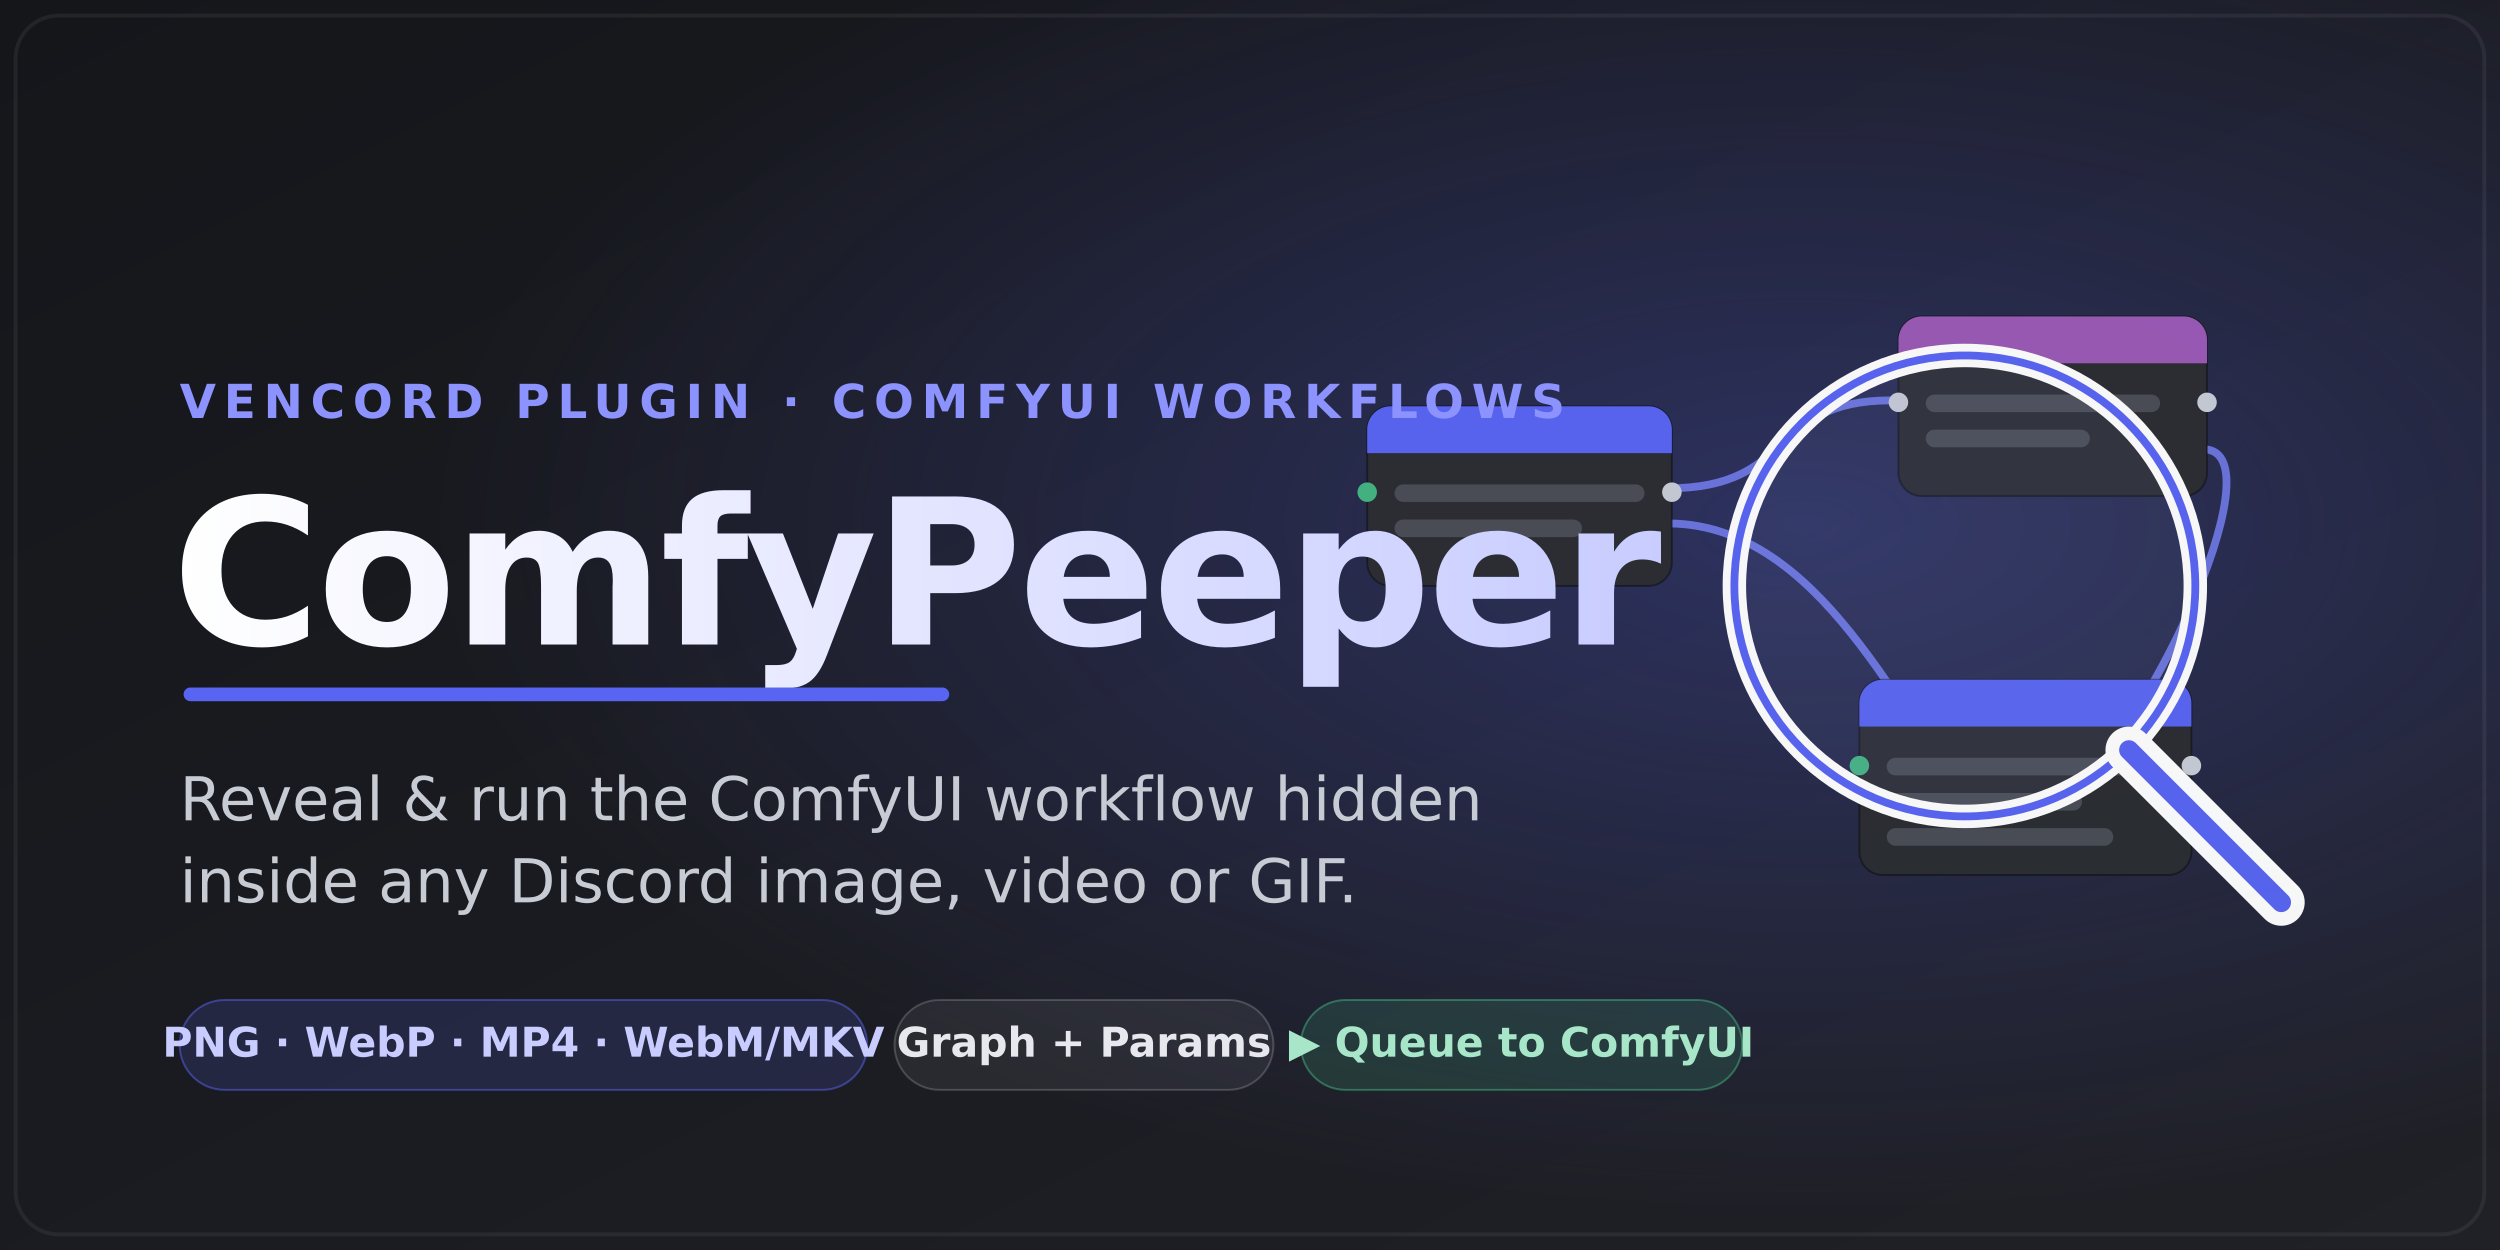
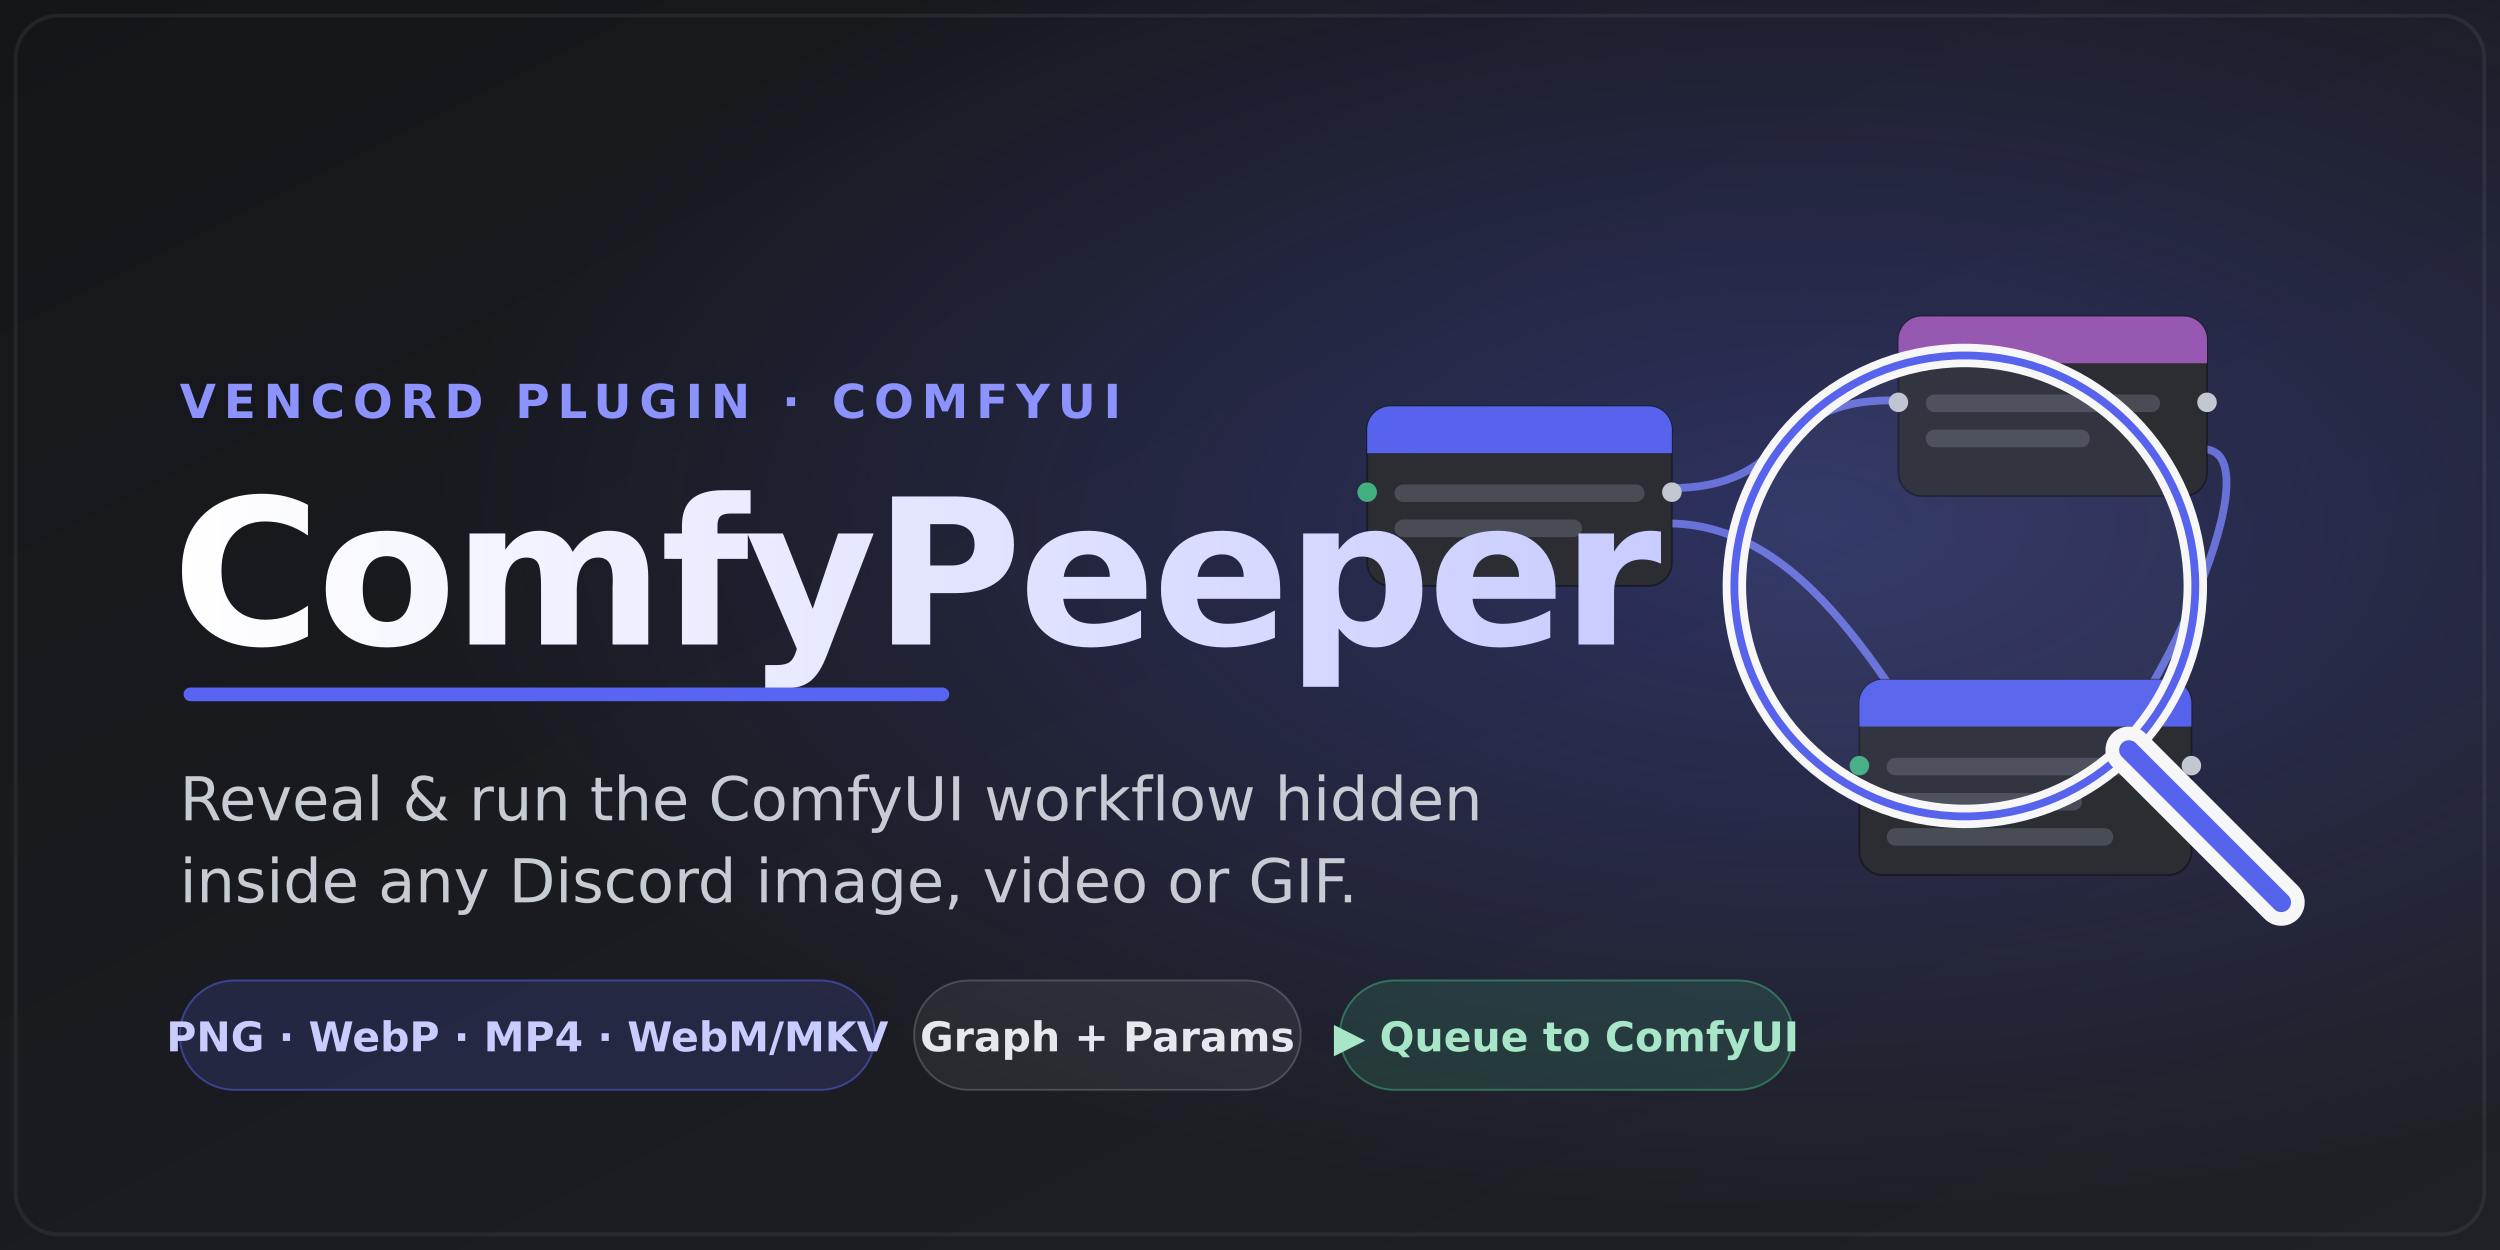
<svg xmlns="http://www.w3.org/2000/svg" width="1280" height="640" viewBox="0 0 1280 640" font-family="'DejaVu Sans','Noto Sans',sans-serif">
  <defs>
    <linearGradient id="bg" x1="0" y1="0" x2="1" y2="1">
      <stop offset="0" stop-color="#15161a" />
      <stop offset="1" stop-color="#202127" />
    </linearGradient>
    <radialGradient id="glow" cx="0.72" cy="0.42" r="0.55">
      <stop offset="0" stop-color="#5865f2" stop-opacity="0.30" />
      <stop offset="1" stop-color="#5865f2" stop-opacity="0" />
    </radialGradient>
    <linearGradient id="title" x1="0" y1="0" x2="1" y2="0">
      <stop offset="0" stop-color="#ffffff" />
      <stop offset="1" stop-color="#c8ccff" />
    </linearGradient>
  </defs>
  <rect width="1280" height="640" fill="url(#bg)" />
  <rect width="1280" height="640" fill="url(#glow)" />
  <rect x="8" y="8" width="1264" height="624" rx="22" fill="none" stroke="#ffffff" stroke-opacity="0.06" stroke-width="2" />
  <g opacity="0.96">
    <g fill="none" stroke="#7c86ff" stroke-width="4" stroke-opacity="0.8">
      <path d="M 854 250 C 920 250 905 205 968 205" />
      <path d="M 854 268 C 940 268 980 392 1004 392" />
      <path d="M 1128 230 C 1170 230 1090 392 1066 392" />
    </g>
    <g>
      <rect x="700" y="208" width="156" height="92" rx="12" fill="#2b2d31" stroke="#000000" stroke-opacity="0.4" />
      <path d="M700 232 v-12 a12 12 0 0 1 12 -12 h132 a12 12 0 0 1 12 12 v12 Z" fill="#5865f2" />
      <rect x="714" y="248" width="128" height="9" rx="4.5" fill="#4a4d55" />
      <rect x="714" y="266" width="96" height="9" rx="4.5" fill="#4a4d55" />
      <circle cx="700" cy="252" r="5" fill="#43b581" />
      <circle cx="856" cy="252" r="5" fill="#c9cdd6" />
    </g>
    <g>
      <rect x="972" y="162" width="158" height="92" rx="12" fill="#2b2d31" stroke="#000000" stroke-opacity="0.4" />
      <path d="M972 186 v-12 a12 12 0 0 1 12 -12 h134 a12 12 0 0 1 12 12 v12 Z" fill="#9b59b6" />
      <rect x="986" y="202" width="120" height="9" rx="4.5" fill="#4a4d55" />
      <rect x="986" y="220" width="84" height="9" rx="4.5" fill="#4a4d55" />
      <circle cx="972" cy="206" r="5" fill="#c9cdd6" />
      <circle cx="1130" cy="206" r="5" fill="#c9cdd6" />
    </g>
    <g>
      <rect x="952" y="348" width="170" height="100" rx="12" fill="#2b2d31" stroke="#000000" stroke-opacity="0.4" />
      <path d="M952 372 v-12 a12 12 0 0 1 12 -12 h146 a12 12 0 0 1 12 12 v12 Z" fill="#5865f2" />
      <rect x="966" y="388" width="132" height="9" rx="4.5" fill="#4a4d55" />
      <rect x="966" y="406" width="100" height="9" rx="4.5" fill="#4a4d55" />
      <rect x="966" y="424" width="116" height="9" rx="4.5" fill="#4a4d55" />
      <circle cx="952" cy="392" r="5" fill="#43b581" />
      <circle cx="1122" cy="392" r="5" fill="#c9cdd6" />
    </g>
    <g>
      <circle cx="1006" cy="300" r="118" fill="#9aa3ff" fill-opacity="0.07" />
      <circle cx="1006" cy="300" r="118" fill="none" stroke="#ffffff" stroke-width="12" />
      <circle cx="1006" cy="300" r="118" fill="none" stroke="#5865f2" stroke-width="4" />
      <line x1="1090" y1="384" x2="1168" y2="462" stroke="#ffffff" stroke-width="24" stroke-linecap="round" />
      <line x1="1090" y1="384" x2="1168" y2="462" stroke="#5865f2" stroke-width="10" stroke-linecap="round" />
    </g>
  </g>
-   <text x="92" y="214" fill="#8c93ff" font-size="24" font-weight="bold" letter-spacing="4">VENCORD PLUGIN · COMFYUI WORKFLOWS</text>
+   <text x="92" y="214" fill="#8c93ff" font-size="24" font-weight="bold" letter-spacing="4">VENCORD PLUGIN · COMFYUI</text>
  <text x="88" y="330" fill="url(#title)" font-size="104" font-weight="bold" letter-spacing="-2">ComfyPeeper</text>
  <rect x="94" y="352" width="392" height="7" rx="3.5" fill="#5865f2" />
  <text x="92" y="420" fill="#c7ccd4" font-size="31">Reveal &amp; run the ComfyUI workflow hidden</text>
  <text x="92" y="462" fill="#c7ccd4" font-size="31">inside any Discord image, video or GIF.</text>
-   <g font-size="21" font-weight="bold">
+   <g font-size="21" font-weight="bold" text-anchor="middle" dominant-baseline="central">
    <g>
-       <rect x="92" y="512" width="352" height="46" rx="23" fill="#5865f2" fill-opacity="0.16" stroke="#5865f2" stroke-opacity="0.5" />
-       <text x="268" y="541" fill="#c8ccff" text-anchor="middle">PNG · WebP · MP4 · WebM/MKV</text>
+       <rect x="92" y="502" width="356" height="56" rx="28" fill="#5865f2" fill-opacity="0.16" stroke="#5865f2" stroke-opacity="0.5" />
+       <text x="270" y="531" fill="#c8ccff">PNG · WebP · MP4 · WebM/MKV</text>
    </g>
    <g>
-       <rect x="458" y="512" width="194" height="46" rx="23" fill="#ffffff" fill-opacity="0.06" stroke="#ffffff" stroke-opacity="0.18" />
-       <text x="555" y="541" fill="#e6e8ee" text-anchor="middle">Graph + Params</text>
+       <rect x="468" y="502" width="198" height="56" rx="28" fill="#ffffff" fill-opacity="0.06" stroke="#ffffff" stroke-opacity="0.18" />
+       <text x="567" y="531" fill="#e6e8ee">Graph + Params</text>
    </g>
    <g>
-       <rect x="666" y="512" width="226" height="46" rx="23" fill="#43b581" fill-opacity="0.16" stroke="#43b581" stroke-opacity="0.5" />
-       <text x="779" y="541" fill="#a7e6c8" text-anchor="middle">▶ Queue to ComfyUI</text>
+       <rect x="686" y="502" width="232" height="56" rx="28" fill="#43b581" fill-opacity="0.16" stroke="#43b581" stroke-opacity="0.5" />
+       <text x="802" y="531" fill="#a7e6c8">▶ Queue to ComfyUI</text>
    </g>
  </g>
</svg>
